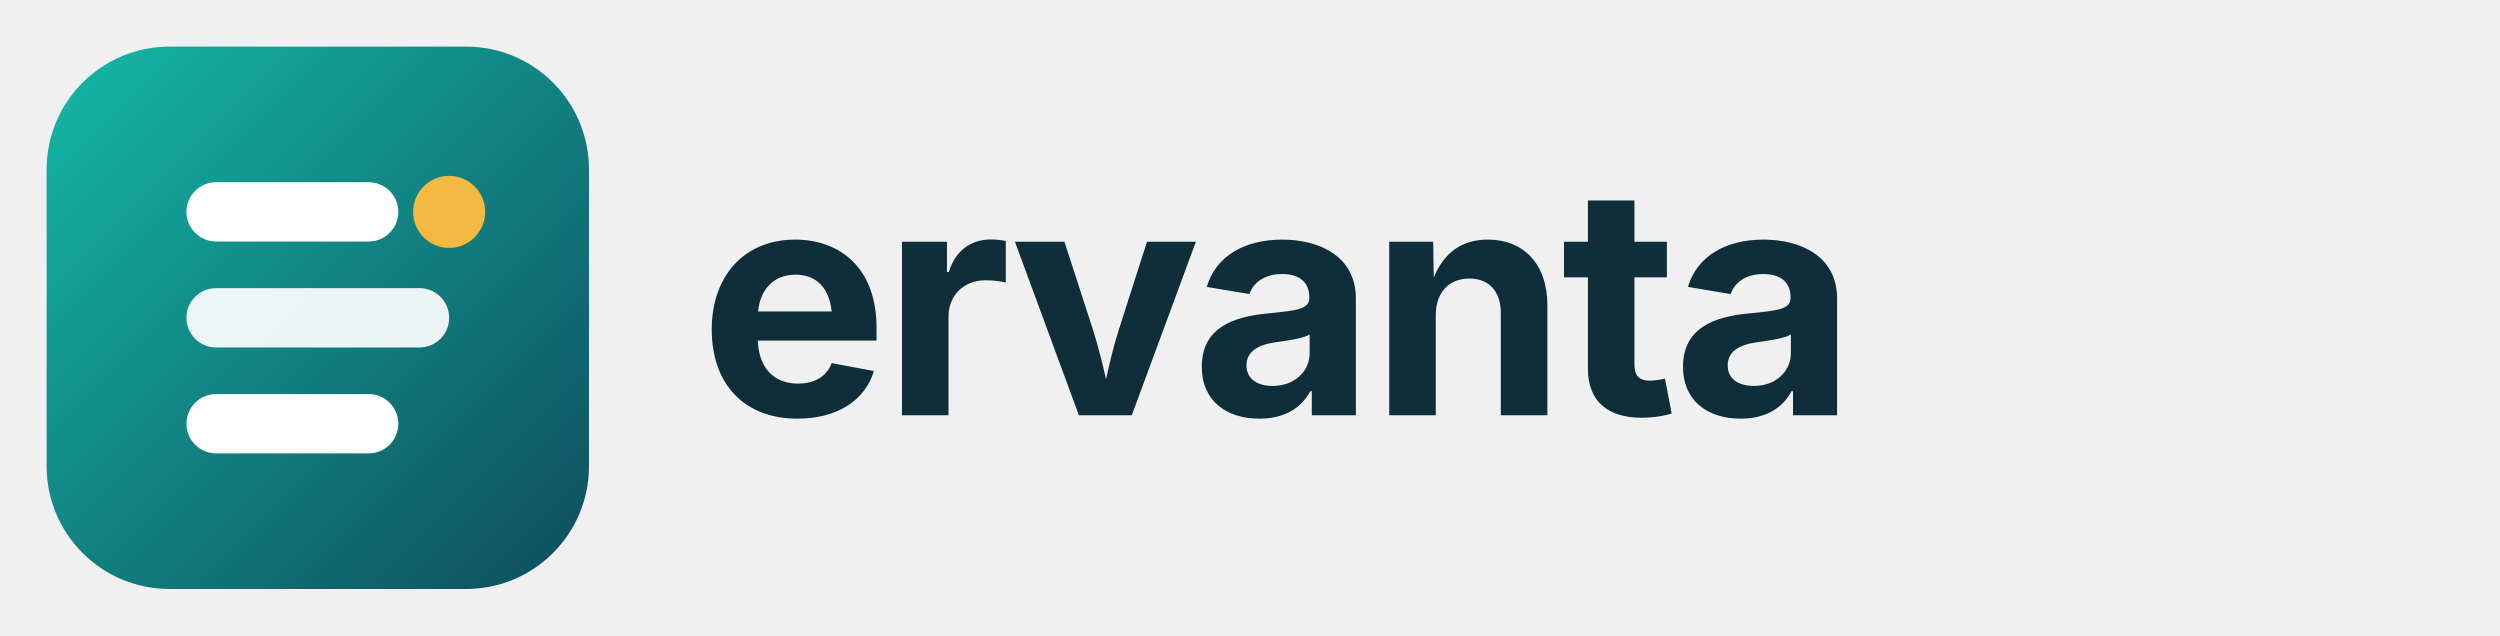
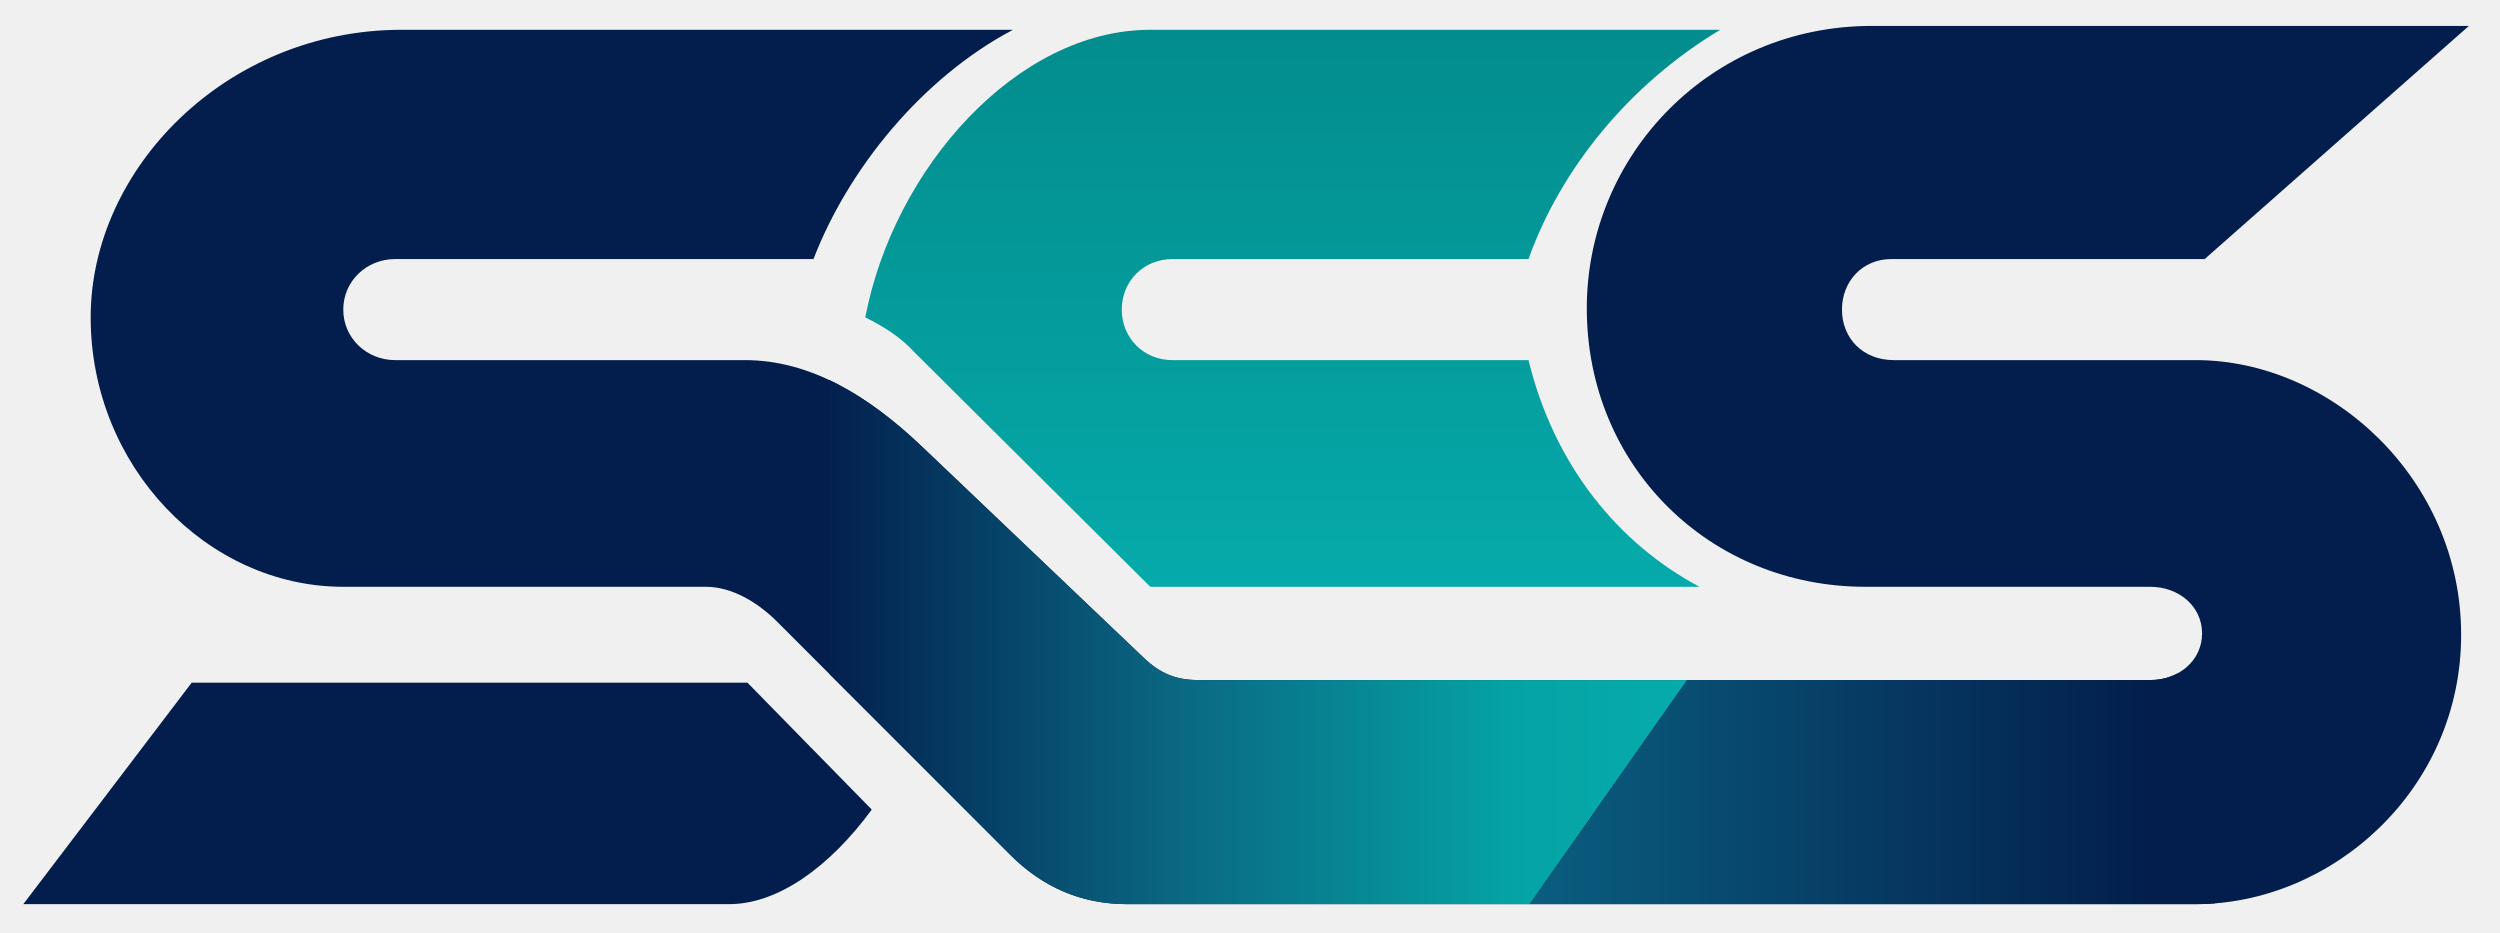
- <svg xmlns="http://www.w3.org/2000/svg" viewBox="0 0 1180 300" role="img" aria-label="Ervanta">
+ <svg xmlns="http://www.w3.org/2000/svg" viewBox="0 640 1930 720" role="img" aria-label="SES Labs">
  <defs>
-     <linearGradient id="tile" x1="0" y1="0" x2="1" y2="1">
-       <stop offset="0" stop-color="#14B8A6" />
-       <stop offset="1" stop-color="#0F4C5C" />
+     <linearGradient id="e" x1="0" y1="663" x2="0" y2="1093" gradientUnits="userSpaceOnUse">
+       <stop offset="0" stop-color="#038C8D" />
+       <stop offset="1" stop-color="#06AAAA" />
    </linearGradient>
+     <linearGradient id="sweep" x1="640" y1="0" x2="1300" y2="0" gradientUnits="userSpaceOnUse">
+       <stop offset="0" stop-color="#03204F" />
+       <stop offset=".42" stop-color="#0A6A84" />
+       <stop offset=".8" stop-color="#05A3A5" />
+       <stop offset="1" stop-color="#07ABAB" />
+     </linearGradient>
+     <linearGradient id="tail" x1="1180" y1="0" x2="1660" y2="0" gradientUnits="userSpaceOnUse">
+       <stop offset="0" stop-color="#0A5E80" />
+       <stop offset="1" stop-color="#031E4C" />
+     </linearGradient>
+     <clipPath id="body">
+       <path id="bodyPath" d="M310 663 L782 663 C712 700 655 770 628 840 L305 840 C283 840 265 857 265 879 C265 901 283 918 305 918 L575 918 C625 918 670 945 712 985 L880 1145 C893 1158 905 1165 925 1165 L1660 1165 C1682 1165 1700 1150 1700 1129 C1700 1108 1682 1093 1660 1093 L1440 1093 C1320 1093 1225 1000 1225 878 C1225 760 1320 660 1445 660 L1906 660 L1702 840 L1460 840 C1438 840 1422 857 1422 879 C1422 901 1438 918 1462 918 L1695 918 C1800 918 1900 1010 1900 1130 C1900 1250 1800 1338 1695 1338 L870 1338 C835 1338 805 1325 780 1300 L600 1120 C585 1105 565 1093 545 1093 L265 1093 C160 1093 70 1000 70 885 C70 770 175 663 310 663 Z" />
+     </clipPath>
  </defs>
-   <g transform="translate(22 22) scale(.5)">
-     <rect width="512" height="512" rx="116" fill="url(#tile)" />
-     <rect x="132" y="128" width="200" height="56" rx="28" fill="#FFFFFF" />
-     <rect x="132" y="228" width="248" height="56" rx="28" fill="#FFFFFF" opacity=".92" />
-     <rect x="132" y="328" width="200" height="56" rx="28" fill="#FFFFFF" />
-     <circle cx="380" cy="156" r="34" fill="#F5B942" />
+   <path d="M310 663 L782 663 C712 700 655 770 628 840 L305 840 C283 840 265 857 265 879 C265 901 283 918 305 918 L575 918 C625 918 670 945 712 985 L880 1145 C893 1158 905 1165 925 1165 L1660 1165 C1682 1165 1700 1150 1700 1129 C1700 1108 1682 1093 1660 1093 L1440 1093 C1320 1093 1225 1000 1225 878 C1225 760 1320 660 1445 660 L1906 660 L1702 840 L1460 840 C1438 840 1422 857 1422 879 C1422 901 1438 918 1462 918 L1695 918 C1800 918 1900 1010 1900 1130 C1900 1250 1800 1338 1695 1338 L870 1338 C835 1338 805 1325 780 1300 L600 1120 C585 1105 565 1093 545 1093 L265 1093 C160 1093 70 1000 70 885 C70 770 175 663 310 663 Z" fill="#031E4C" />
+   <g clip-path="url(#body)">
+     <polygon points="640,880 1306,1160 1176,1345 640,1345" fill="url(#sweep)" />
+     <polygon points="1306,1160 1710,1160 1710,1345 1176,1345" fill="url(#tail)" />
  </g>
-   <text x="330" y="196" font-family="'Segoe UI Variable Display','Segoe UI',Inter,'Helvetica Neue',Arial,sans-serif" font-size="150" font-weight="700" letter-spacing="-3" fill="#0F2E3A">ervanta</text>
+   <path d="M148 1167 L577 1167 L673 1265 C640 1310 600 1338 563 1338 L18 1338 Z" fill="#031E4C" />
+   <path d="M888 663 L1328 663 C1258 705 1205 770 1180 840 L905 840 C883 840 866 857 866 879 C866 901 883 918 905 918 L1180 918 C1200 1000 1250 1060 1312 1093 L888 1093 L706 912 C695 900 682 892 668 885 C690 770 785 663 888 663 Z" fill="url(#e)" />
</svg>
